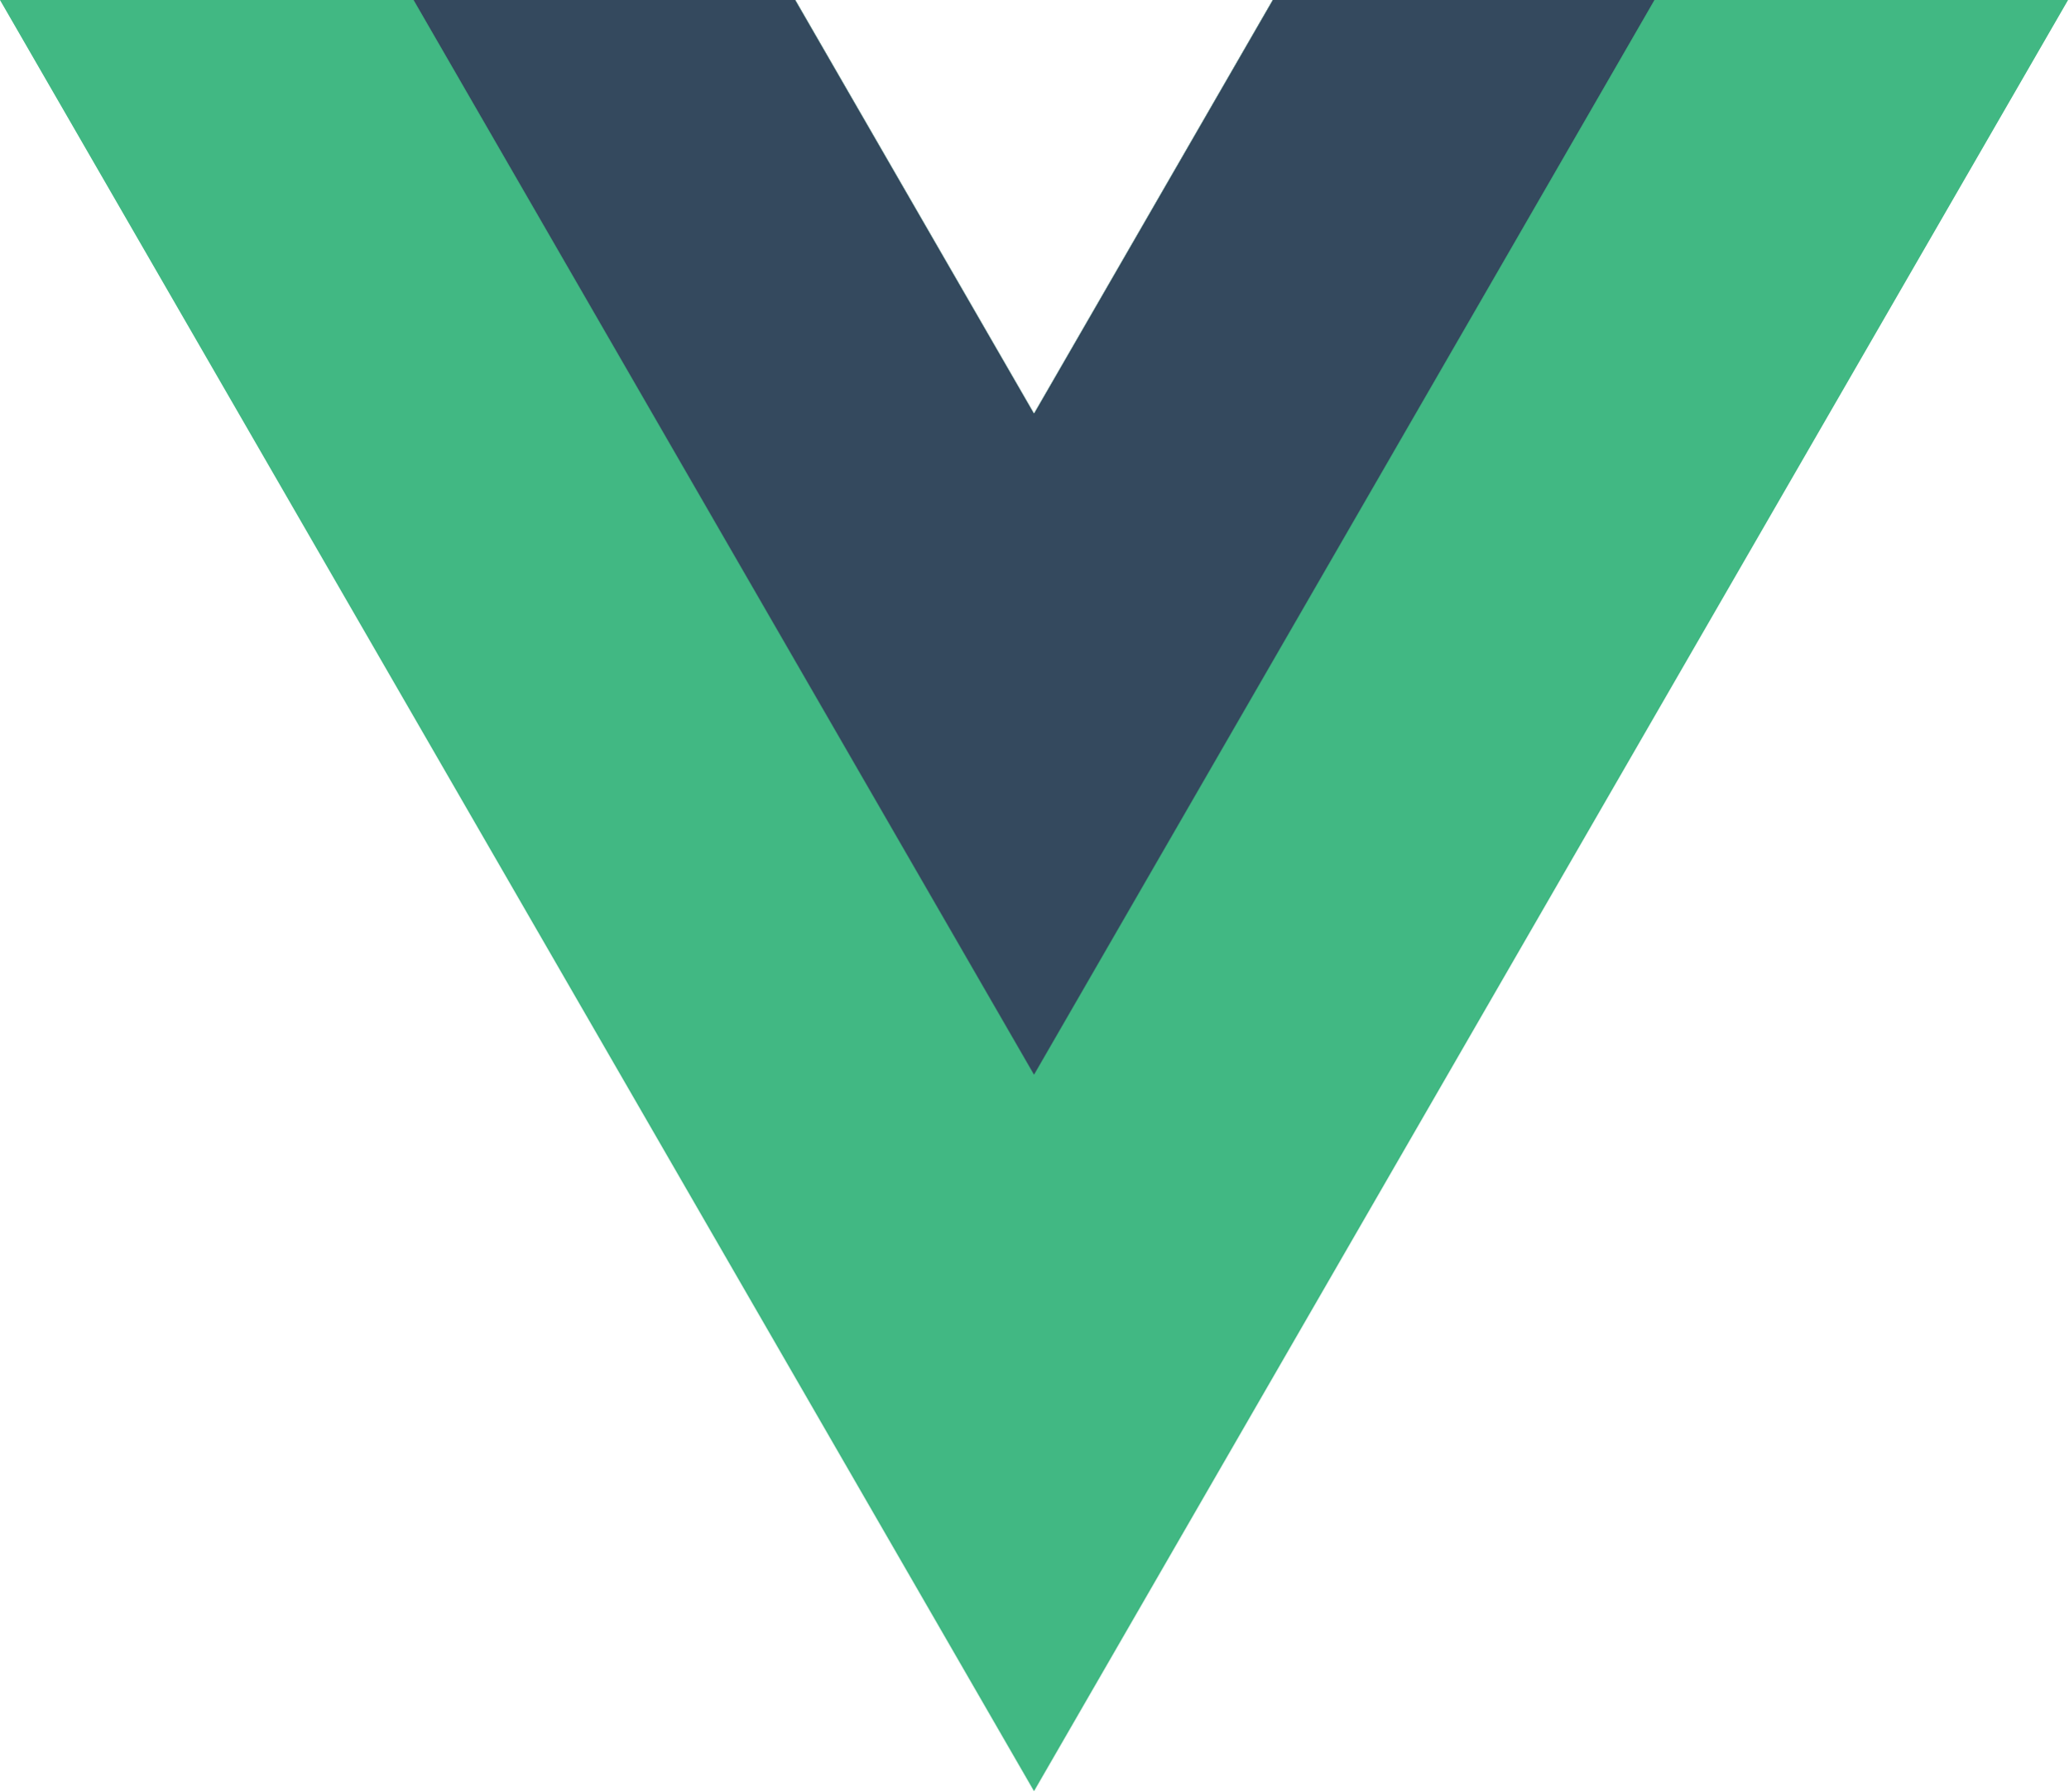
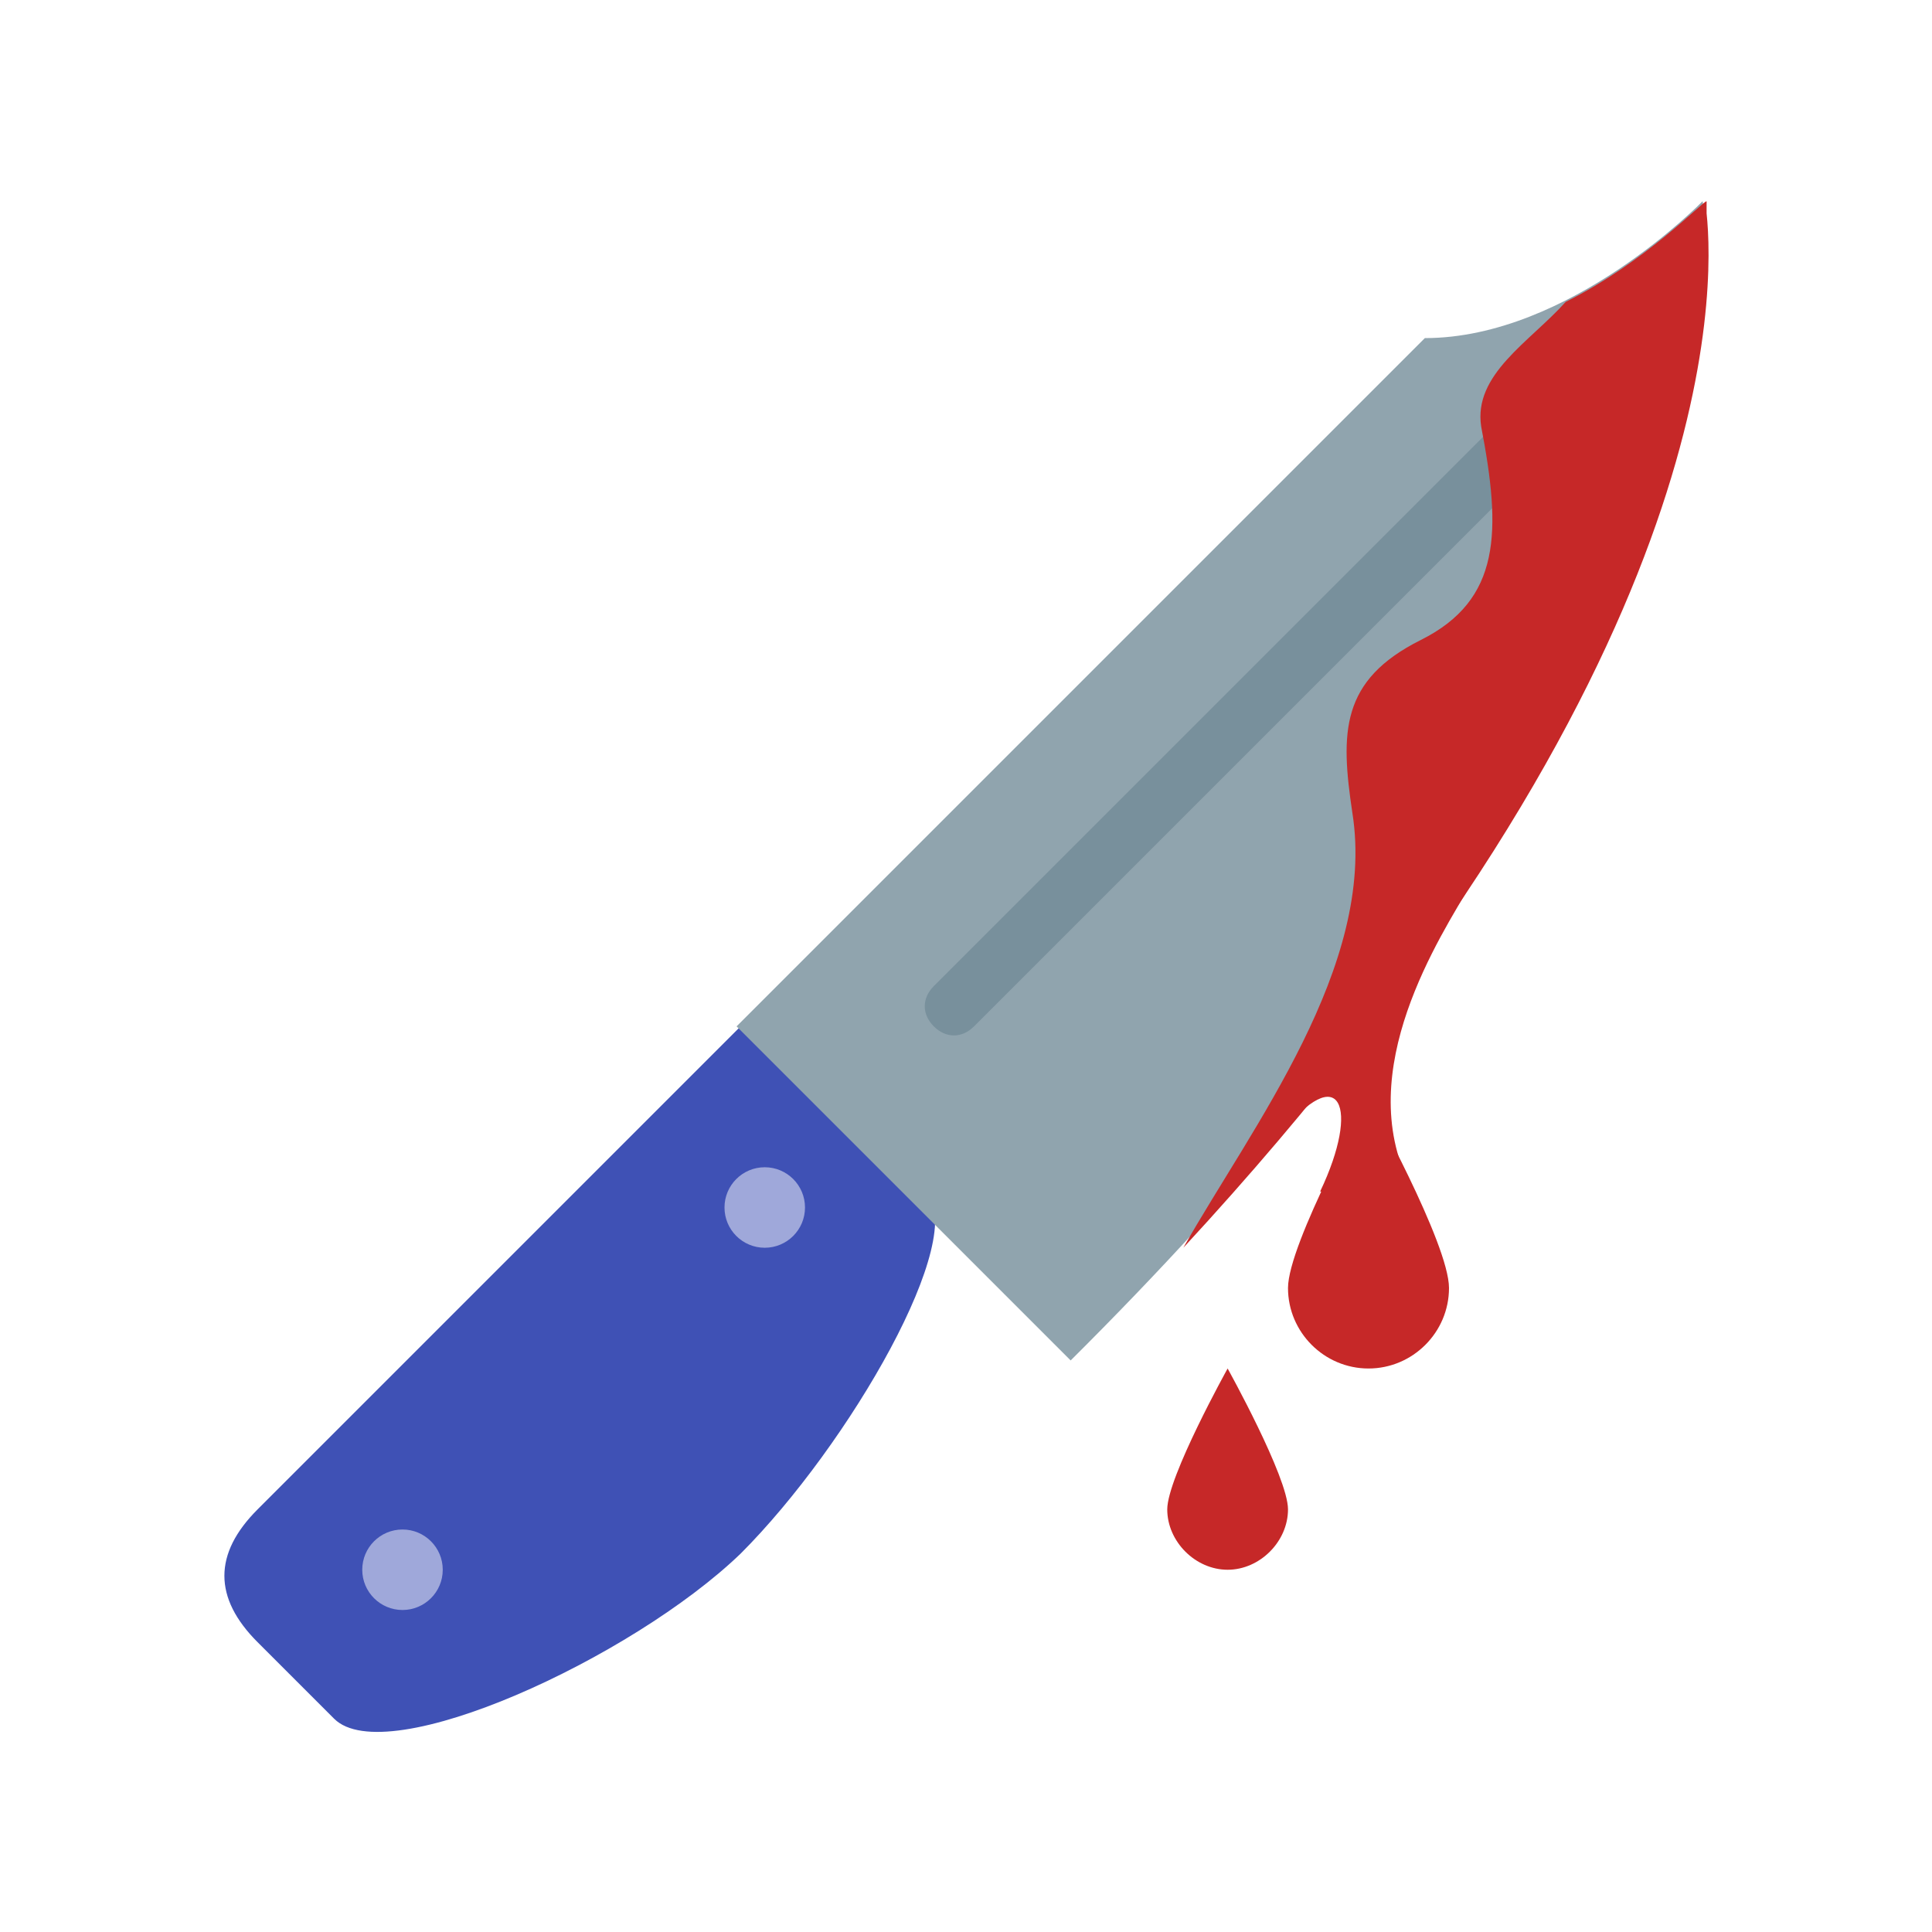
- <svg xmlns="http://www.w3.org/2000/svg" viewBox="0 0 261.76 226.69">
-   <path d="M161.096.001l-30.225 52.351L100.647.001H-.005l130.877 226.688L261.749.001z" fill="#41b883" />
-   <path d="M161.096.001l-30.225 52.351L100.647.001H52.346l78.526 136.01L209.398.001z" fill="#34495e" />
+ <svg xmlns="http://www.w3.org/2000/svg" version="1.1" id="Layer_1" x="0px" y="0px" viewBox="0 0 48 48" enable-background="new 0 0 48 48" xml:space="preserve">
+   <g>
+     <path fill="#3F51B5" d="M18.7,25.2L6.4,37.5c-1.1,1.1-1.1,2.2,0,3.3l1.9,1.9c1.3,1.3,7.4-1.5,10.1-4.1c2.7-2.7,5.7-7.9,4.6-9   L18.7,25.2z" />
+   </g>
+   <g>
+     <g>
+       <path fill="#90A4AE" d="M42.3,5c0,0-3.3,3.4-6.9,3.4c-6.1,6.1-17.1,17.1-17.1,17.1l8.3,8.3C44.6,15.9,42.3,5,42.3,5L42.3,5z" />
+     </g>
+   </g>
+   <circle fill="#9FA8DA" cx="10" cy="39" r="1" />
+   <circle fill="#9FA8DA" cx="19" cy="30" r="1" />
+   <path fill="#78909C" d="M23.2,25.5L23.2,25.5c-0.3-0.3-0.3-0.7,0-1l16-16l-0.1,2.1L24.2,25.5C23.9,25.8,23.5,25.8,23.2,25.5z" />
+   <path fill="#C62828" d="M38.9,7.5c-0.9,1-2.3,1.8-2.1,3.1c0.5,2.6,0.5,4.3-1.5,5.3s-2,2.3-1.7,4.3C34.2,24,31.1,28,29.4,31  c13.4-14.5,13.2-23.8,13-25.7c0-0.1,0-0.2,0-0.3C42.3,5,40.9,6.5,38.9,7.5z" />
+   <path fill="#C62828" d="M34.1,24c0,0-1.2,0.7-2.3,4.2c1.5-1.9,2-0.7,1,1.4c0.9,0.3,0.5-1.2,2-0.7c-1-2.9,1.3-6.1,1.9-7.2  C36.3,20.9,34.1,24,34.1,24z" />
+   <path fill="#C62828" d="M32,37.5c0,0.8-0.7,1.5-1.5,1.5c-0.8,0-1.5-0.7-1.5-1.5s1.5-3.5,1.5-3.5S32,36.7,32,37.5z" />
+   <path fill="#C62828" d="M36,32c0,1.1-0.9,2-2,2c-1.1,0-2-0.9-2-2c0-1.1,2-4.7,2-4.7S36,30.9,36,32z" />
</svg>
